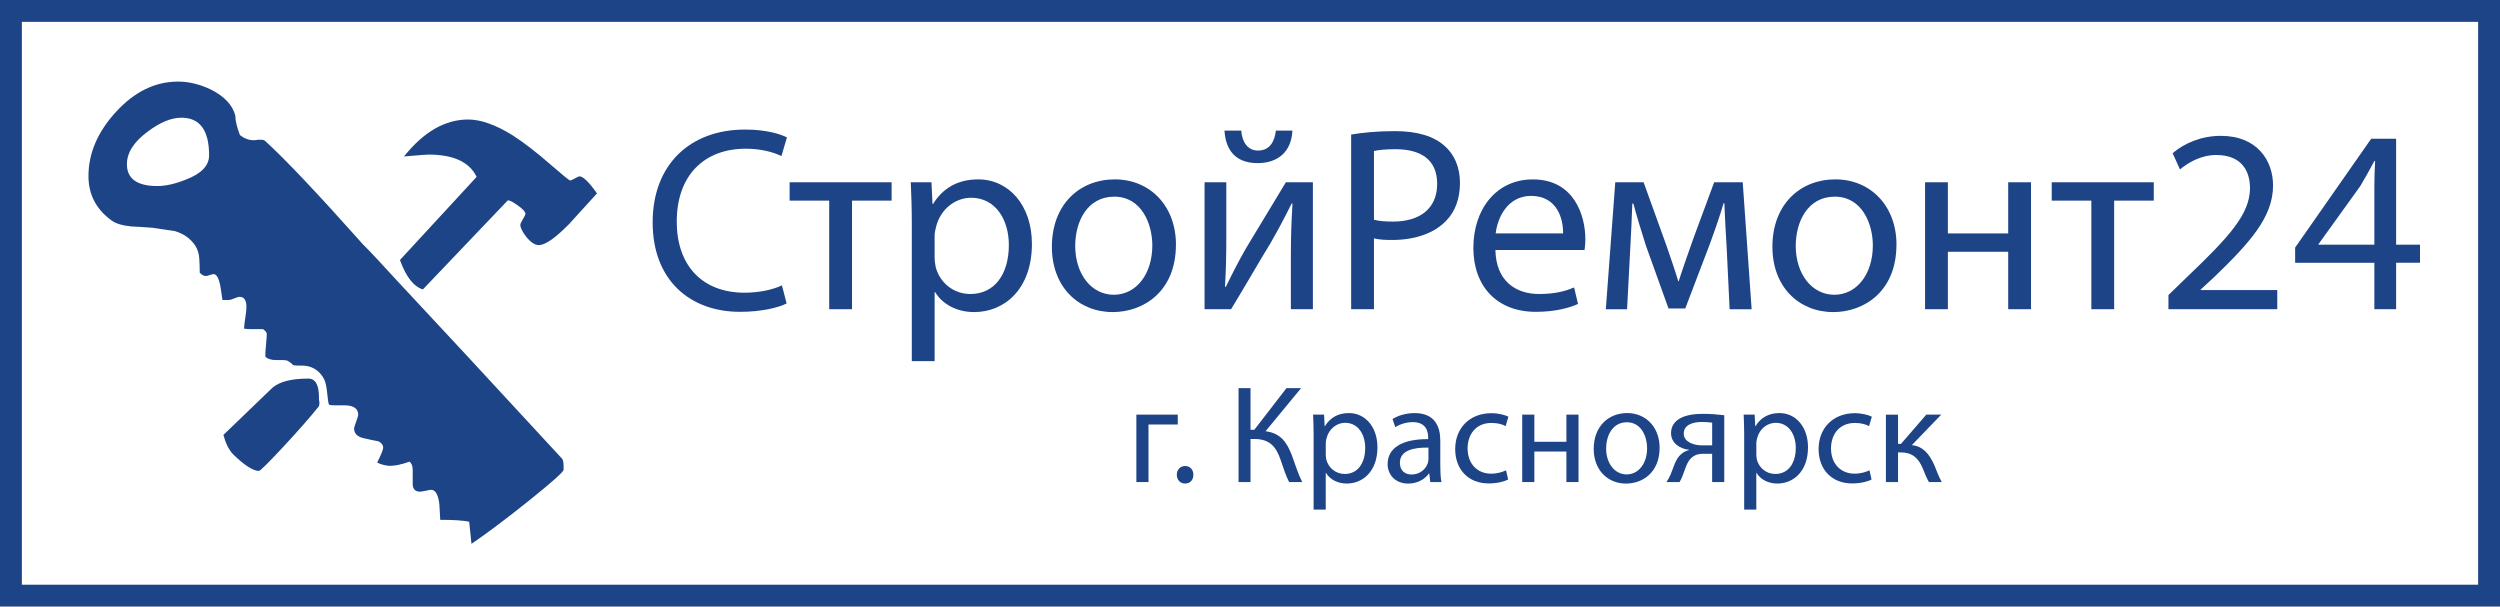
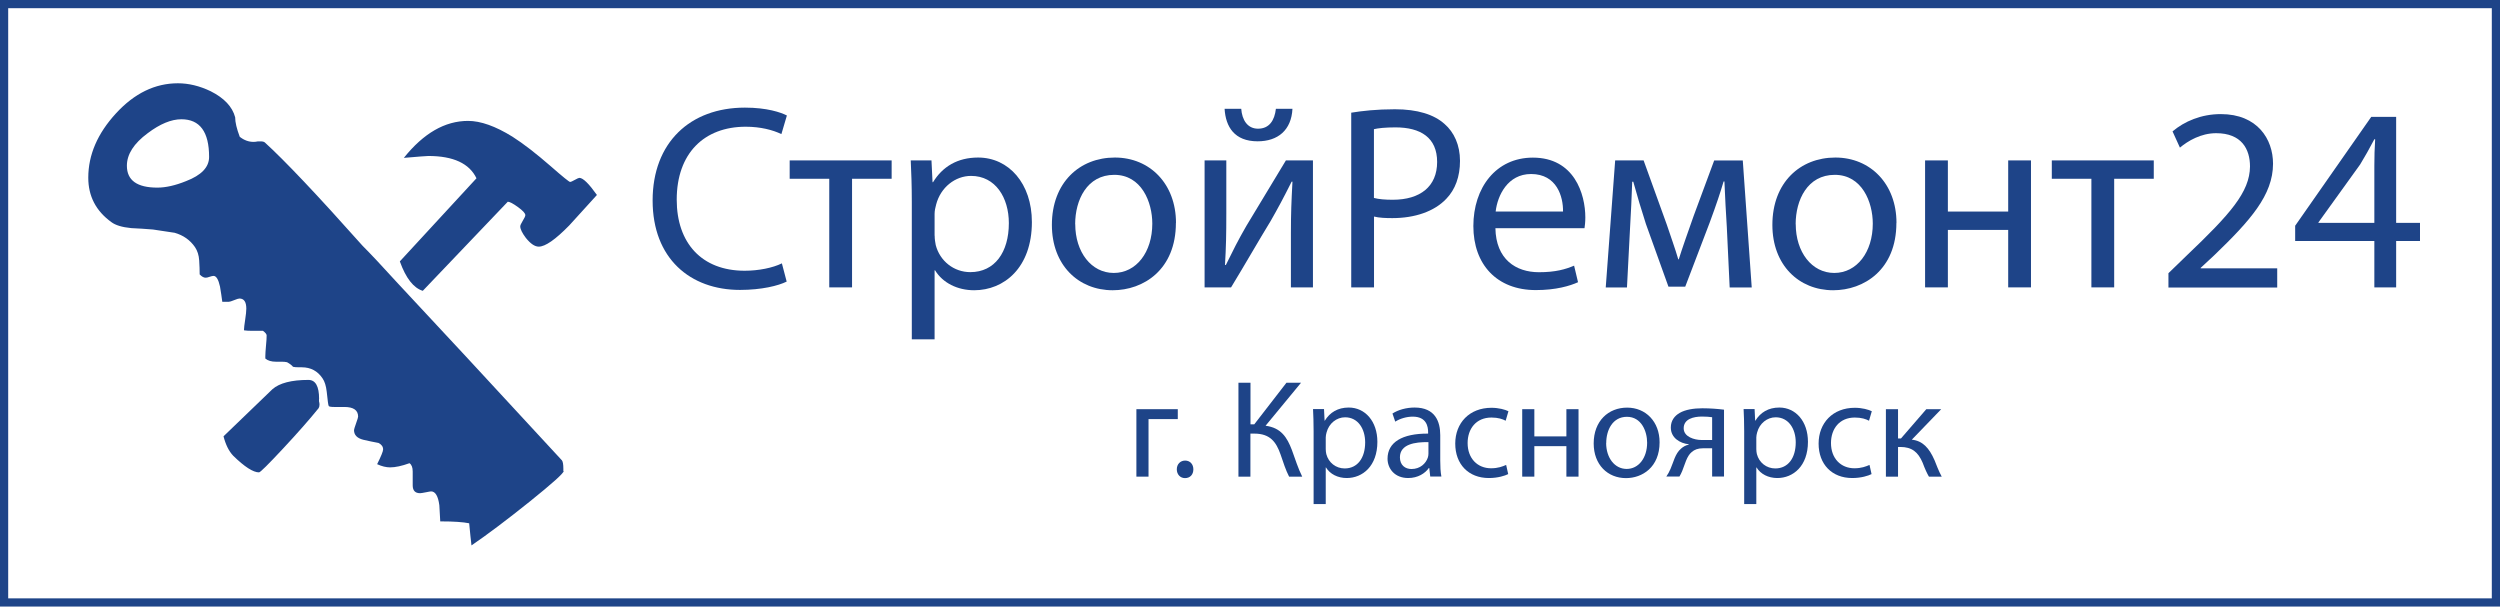
- <svg xmlns="http://www.w3.org/2000/svg" id="Layer_1" version="1.1" viewBox="0 0 915 222">
-   <path d="M907,8v206H8V8h899M915,0H0v222h915V0h0Z" fill="#1e4488" />
-   <g>
-     <rect x="28.46" y="18.69" width="197.53" height="158.62" fill="none" />
-     <path d="M206.32,171.85c0,.79-4.14,4.5-12.43,11.15-8.29,6.65-15.4,12-21.33,16.05-.22-1.8-.5-4.51-.84-8.11-2.24-.45-5.66-.68-10.25-.68h-.34c-.11-1.92-.23-3.89-.34-5.92-.45-3.38-1.46-5.07-3.02-5.07-.22,0-.87.11-1.93.34-1.06.22-1.76.34-2.1.34-1.79,0-2.69-.96-2.69-2.87v-5.07c0-1.47-.4-2.48-1.18-3.04-2.82,1.01-5.18,1.52-7.1,1.52-1.47,0-3.04-.4-4.73-1.18,1.46-2.93,2.2-4.73,2.2-5.41,0-1.01-.57-1.8-1.69-2.37-1.8-.34-3.66-.73-5.58-1.18-2.26-.56-3.38-1.75-3.38-3.55,0-.22.25-1.04.76-2.45.51-1.41.76-2.22.76-2.45,0-2.37-1.69-3.55-5.07-3.55h-3.72c-1.13,0-1.77-.11-1.94-.34-.17-.22-.42-1.97-.76-5.24-.23-2.14-.73-3.77-1.52-4.9-1.8-2.7-4.34-4.06-7.6-4.06h-.85c-1.13,0-1.92-.05-2.37-.17-.45-.56-1.18-1.12-2.2-1.69-.56-.11-1.18-.17-1.86-.17h-2.2c-1.69,0-2.99-.39-3.89-1.18v-.84c0-.79.08-2.05.25-3.8.17-1.75.25-3.01.25-3.8,0-.45-.45-1.01-1.35-1.69h-4.06c-1.13,0-2.09-.06-2.87-.17v-.34c0-.56.14-1.75.42-3.55.28-1.8.42-3.15.42-4.06,0-2.48-.84-3.72-2.53-3.72-.34,0-.99.2-1.94.59-.96.4-1.61.59-1.94.59h-2.37c-.23-1.8-.51-3.66-.85-5.58-.56-2.59-1.35-3.89-2.37-3.89-.34,0-.82.11-1.44.34-.62.23-1.1.34-1.44.34-.68,0-1.41-.39-2.2-1.19,0-1.58-.06-3.3-.17-5.17-.11-1.86-.62-3.47-1.52-4.83-1.8-2.6-4.28-4.35-7.44-5.25-.56-.11-3.21-.51-7.94-1.19-2.59-.22-5.24-.39-7.94-.51-3.38-.34-5.8-1.07-7.27-2.2-5.64-4.07-8.45-9.49-8.45-16.26,0-8.35,3.38-16.21,10.14-23.55,6.76-7.34,14.31-11.01,22.65-11.01,3.94,0,7.94.97,12,2.9,4.96,2.5,7.94,5.68,8.96,9.54,0,1.82.56,4.2,1.69,7.15,1.58,1.25,3.27,1.87,5.07,1.87.45,0,.96-.06,1.52-.17h1.35c.45,0,.85.11,1.18.34,7.32,6.65,19.27,19.27,35.83,37.86,2.81,2.82,7.1,7.38,12.84,13.69,13.41,14.31,33.46,35.94,60.16,64.9.34.45.51,1.46.51,3.04,0-.34,0-.06,0,.84ZM76.53,56.86c0-9.19-3.38-13.78-10.14-13.78-3.72,0-7.83,1.7-12.34,5.1-5.07,3.74-7.6,7.71-7.6,11.91,0,5.33,3.72,8,11.15,8,3.04,0,6.53-.79,10.48-2.38,5.63-2.15,8.45-5.1,8.45-8.85ZM116.75,145.49v.85c.11.45.17.84.17,1.18,0,.57-.11,1.01-.34,1.35-3.27,4.06-7.6,8.99-13.01,14.79-5.41,5.8-8.34,8.7-8.79,8.7-2.14,0-5.3-2.03-9.46-6.08-1.58-1.69-2.76-4.06-3.55-7.1,5.97-5.75,11.94-11.49,17.91-17.24,2.59-2.25,6.98-3.38,13.18-3.38,2.59,0,3.89,2.31,3.89,6.93ZM218.49,70.79c-6.65,7.33-10.03,11.04-10.14,11.15-5.07,5.18-8.79,7.77-11.15,7.77-1.47,0-3.04-1.07-4.73-3.21-1.35-1.8-2.03-3.21-2.03-4.23,0-.34.31-1.01.93-2.03.62-1.01.93-1.69.93-2.03,0-.68-.9-1.66-2.7-2.96-1.8-1.29-3.04-1.94-3.72-1.94l-31.1,32.62c-3.36-1.01-6.17-4.6-8.4-10.77l28.06-30.42c-2.6-5.44-8.47-8.16-17.61-8.16-.68,0-3.67.23-8.97.68,7.21-9.01,15.04-13.52,23.49-13.52,4.62,0,10.03,1.92,16.22,5.75,4.06,2.59,8.73,6.2,14.03,10.82,4.39,3.83,6.76,5.75,7.1,5.75.22,0,.79-.25,1.69-.76.9-.51,1.46-.76,1.69-.76,1.35,0,3.49,2.09,6.42,6.25Z" fill="#1e4488" />
-   </g>
-   <g>
+ <svg xmlns="http://www.w3.org/2000/svg" width="305" height="74" version="1.1" viewBox="0 0 305 74">
+   <g id="Layer_1">
+     <path d="M304,1v72H1V1h303M305,0H0v74h305V0h0Z" fill="#1e4488" />
+     <path d="M68.77,57.47c0,.26-1.38,1.5-4.14,3.72-2.76,2.21-5.13,4-7.11,5.35-.07-.6-.17-1.5-.28-2.7-.75-.15-1.89-.23-3.42-.23h-.11c-.04-.64-.08-1.3-.11-1.97-.15-1.13-.49-1.69-1.01-1.69-.08,0-.29.04-.64.11-.35.07-.59.11-.7.11-.6,0-.9-.32-.9-.96v-1.69c0-.49-.13-.83-.39-1.01-.94.34-1.73.51-2.37.51-.49,0-1.01-.13-1.58-.39.49-.98.73-1.58.73-1.8,0-.34-.19-.6-.56-.79-.6-.11-1.22-.24-1.86-.39-.75-.19-1.13-.58-1.13-1.18,0-.07.08-.35.25-.82.17-.47.25-.74.25-.82,0-.79-.56-1.18-1.69-1.18h-1.24c-.38,0-.59-.04-.65-.11-.06-.08-.14-.66-.25-1.75-.08-.71-.25-1.26-.51-1.63-.6-.9-1.45-1.35-2.53-1.35h-.28c-.38,0-.64-.02-.79-.06-.15-.19-.39-.37-.73-.56-.19-.04-.39-.06-.62-.06h-.73c-.56,0-1-.13-1.3-.39v-.28c0-.26.03-.69.08-1.27.06-.58.08-1,.08-1.27,0-.15-.15-.34-.45-.56h-1.35c-.38,0-.7-.02-.96-.06v-.11c0-.19.05-.58.14-1.18.09-.6.14-1.05.14-1.35,0-.83-.28-1.24-.84-1.24-.11,0-.33.07-.65.2-.32.13-.54.2-.65.2h-.79c-.08-.6-.17-1.22-.28-1.86-.19-.86-.45-1.3-.79-1.3-.11,0-.27.04-.48.11-.21.08-.37.11-.48.11-.23,0-.47-.13-.73-.4,0-.53-.02-1.1-.06-1.72-.04-.62-.21-1.16-.51-1.61-.6-.87-1.43-1.45-2.48-1.75-.19-.04-1.07-.17-2.65-.4-.86-.07-1.75-.13-2.65-.17-1.13-.11-1.93-.36-2.42-.73-1.88-1.36-2.82-3.16-2.82-5.42,0-2.79,1.13-5.4,3.38-7.85,2.25-2.45,4.77-3.67,7.55-3.67,1.31,0,2.65.32,4,.97,1.65.83,2.65,1.89,2.99,3.18,0,.61.19,1.4.56,2.38.53.42,1.09.62,1.69.62.15,0,.32-.02.51-.06h.45c.15,0,.28.04.39.11,2.44,2.22,6.42,6.42,11.94,12.62.94.94,2.37,2.46,4.28,4.56,4.47,4.77,11.15,11.98,20.05,21.63.11.15.17.49.17,1.01,0-.11,0-.02,0,.28ZM25.51,19.14c0-3.06-1.13-4.59-3.38-4.59-1.24,0-2.61.57-4.11,1.7-1.69,1.25-2.54,2.57-2.54,3.97,0,1.78,1.24,2.67,3.72,2.67,1.01,0,2.18-.26,3.49-.79,1.88-.72,2.82-1.7,2.82-2.95ZM38.92,48.68v.28c.04.15.06.28.06.39,0,.19-.04.34-.11.45-1.09,1.35-2.54,3-4.34,4.93-1.8,1.93-2.78,2.9-2.93,2.9-.71,0-1.77-.68-3.15-2.03-.53-.56-.92-1.35-1.18-2.37,1.99-1.92,3.98-3.83,5.97-5.75.86-.75,2.33-1.13,4.39-1.13.86,0,1.3.77,1.3,2.31ZM72.83,23.78c-2.22,2.44-3.34,3.68-3.38,3.72-1.69,1.73-2.93,2.59-3.72,2.59-.49,0-1.01-.36-1.58-1.07-.45-.6-.68-1.07-.68-1.41,0-.11.1-.34.31-.68.21-.34.31-.56.31-.68,0-.23-.3-.55-.9-.99-.6-.43-1.01-.65-1.24-.65l-10.37,10.87c-1.12-.34-2.06-1.53-2.8-3.59l9.35-10.14c-.87-1.81-2.82-2.72-5.87-2.72-.23,0-1.22.08-2.99.23,2.4-3,5.01-4.51,7.83-4.51,1.54,0,3.34.64,5.41,1.92,1.35.86,2.91,2.07,4.68,3.61,1.46,1.28,2.25,1.92,2.37,1.92.07,0,.26-.08.56-.25.3-.17.49-.25.56-.25.45,0,1.16.7,2.14,2.08Z" fill="#1e4488" />
    <g>
-       <rect x="221.9" y="45.01" width="679.44" height="86.78" fill="none" />
-       <path d="M287.93,111.06c-3.07,1.54-9.22,3.07-17.09,3.07-18.24,0-31.97-11.52-31.97-32.73s13.73-33.98,33.79-33.98c8.06,0,13.15,1.73,15.36,2.88l-2.02,6.82c-3.17-1.54-7.68-2.69-13.06-2.69-15.17,0-25.25,9.7-25.25,26.69,0,15.84,9.12,26.01,24.86,26.01,5.09,0,10.27-1.06,13.63-2.69l1.73,6.62Z" fill="#1e4488" />
-       <path d="M326.33,66.71v6.72h-14.49v39.74h-8.35v-39.74h-14.49v-6.72h37.34Z" fill="#1e4488" />
-       <path d="M333.72,81.87c0-5.95-.19-10.75-.38-15.17h7.58l.38,7.97h.19c3.46-5.66,8.93-9.02,16.51-9.02,11.23,0,19.68,9.5,19.68,23.61,0,16.7-10.18,24.96-21.12,24.96-6.14,0-11.52-2.69-14.3-7.3h-.19v25.25h-8.35v-50.3ZM342.08,94.26c0,1.25.19,2.4.38,3.46,1.54,5.86,6.62,9.89,12.67,9.89,8.93,0,14.11-7.3,14.11-17.95,0-9.31-4.9-17.28-13.82-17.28-5.76,0-11.14,4.13-12.77,10.46-.29,1.06-.58,2.3-.58,3.46v7.97Z" fill="#1e4488" />
-       <path d="M430.39,89.55c0,17.18-11.9,24.67-23.13,24.67-12.58,0-22.27-9.21-22.27-23.9,0-15.55,10.18-24.67,23.04-24.67s22.37,9.7,22.37,23.9ZM393.53,90.03c0,10.18,5.86,17.85,14.11,17.85s14.11-7.58,14.11-18.05c0-7.87-3.94-17.85-13.92-17.85s-14.3,9.22-14.3,18.05Z" fill="#1e4488" />
-       <path d="M448.83,66.71v19.58c0,7.39-.1,12-.48,18.62l.29.1c2.78-5.66,4.42-8.93,7.49-14.3l14.5-24h9.89v46.46h-8.06v-19.68c0-7.58.19-11.52.58-19.01h-.29c-2.98,5.95-4.99,9.7-7.68,14.4-4.42,7.2-9.5,16.13-14.5,24.29h-9.7v-46.46h7.97ZM454.3,47.8c.29,4.13,2.3,7.3,6.14,7.3,4.13,0,6.05-3.07,6.53-7.3h6.05c-.38,7.87-5.38,11.9-12.77,11.9-8.45,0-11.71-5.28-12.09-11.9h6.14Z" fill="#1e4488" />
-       <path d="M494.52,49.24c4.03-.67,9.31-1.25,16.03-1.25,8.26,0,14.3,1.92,18.14,5.38,3.55,3.07,5.66,7.78,5.66,13.54s-1.73,10.46-4.99,13.82c-4.42,4.7-11.62,7.1-19.77,7.1-2.5,0-4.8-.1-6.72-.58v25.92h-8.35v-63.93ZM502.87,80.43c1.82.48,4.13.67,6.91.67,10.08,0,16.22-4.9,16.22-13.82s-6.05-12.67-15.26-12.67c-3.65,0-6.43.29-7.87.67v25.15Z" fill="#1e4488" />
-       <path d="M547.32,91.47c.19,11.42,7.49,16.13,15.94,16.13,6.05,0,9.69-1.06,12.86-2.4l1.44,6.05c-2.98,1.34-8.06,2.88-15.46,2.88-14.3,0-22.85-9.41-22.85-23.42s8.26-25.05,21.79-25.05c15.17,0,19.2,13.34,19.2,21.89,0,1.73-.19,3.07-.29,3.94h-32.64ZM572.09,85.43c.1-5.38-2.21-13.73-11.71-13.73-8.54,0-12.29,7.87-12.96,13.73h24.67Z" fill="#1e4488" />
-       <path d="M591.19,66.71h10.37l8.45,23.42c1.15,3.46,3.17,9.12,4.22,12.77h.19c1.06-3.46,3.65-10.85,5.47-15.93l7.49-20.25h10.46l3.26,46.46h-8.06l-1.06-22.17c-.29-4.99-.67-10.94-.86-16.61h-.29c-1.25,4.22-2.5,7.97-5.09,15.07l-8.93,23.42h-6.14l-8.25-22.94c-1.44-4.42-3.46-11.14-4.61-15.45h-.38c-.19,5.47-.48,11.62-.77,16.7l-1.15,21.98h-7.78l3.46-46.46Z" fill="#1e4488" />
-       <path d="M694.1,89.55c0,17.18-11.9,24.67-23.13,24.67-12.58,0-22.27-9.21-22.27-23.9,0-15.55,10.18-24.67,23.04-24.67s22.37,9.7,22.37,23.9ZM657.24,90.03c0,10.18,5.86,17.85,14.11,17.85s14.11-7.58,14.11-18.05c0-7.87-3.94-17.85-13.92-17.85s-14.3,9.22-14.3,18.05Z" fill="#1e4488" />
-       <path d="M712.92,66.71v18.72h22.08v-18.72h8.35v46.46h-8.35v-21.02h-22.08v21.02h-8.35v-46.46h8.35Z" fill="#1e4488" />
-       <path d="M788.28,66.71v6.72h-14.5v39.74h-8.35v-39.74h-14.5v-6.72h37.34Z" fill="#1e4488" />
-       <path d="M793.65,113.17v-5.18l6.62-6.43c15.93-15.17,23.13-23.23,23.23-32.64,0-6.34-3.07-12.19-12.38-12.19-5.66,0-10.37,2.88-13.25,5.28l-2.69-5.95c4.32-3.65,10.46-6.34,17.66-6.34,13.44,0,19.1,9.22,19.1,18.14,0,11.52-8.35,20.83-21.5,33.5l-4.99,4.61v.19h28.03v7.01h-39.84Z" fill="#1e4488" />
-       <path d="M869.01,113.17v-16.99h-28.99v-5.57l27.84-39.84h9.12v38.78h8.74v6.62h-8.74v16.99h-7.97ZM869.01,89.55v-20.83c0-3.26.1-6.53.29-9.79h-.29c-1.92,3.65-3.46,6.34-5.18,9.22l-15.26,21.21v.19h20.45Z" fill="#1e4488" />
-     </g>
-     <g>
-       <rect x="250.38" y="140.22" width="622.49" height="86.78" fill="none" />
-       <path d="M431.06,151.75v3.62h-10.71v21.06h-4.44v-24.68h15.14Z" fill="#1e4488" />
-       <path d="M430.71,173.77c0-1.89,1.28-3.21,3.06-3.21s3.01,1.33,3.01,3.21-1.17,3.21-3.06,3.21c-1.78,0-3.01-1.38-3.01-3.21Z" fill="#1e4488" />
-       <path d="M457.69,142.06v15.25h1.38l11.78-15.25h5.35l-13,15.76c5.66.76,7.85,4.23,9.64,8.87,1.28,3.52,2.24,6.68,3.77,9.74h-4.79c-1.22-2.35-2.19-5.41-3.11-8.11-1.58-4.54-3.77-7.65-9.59-7.65h-1.43v15.76h-4.38v-34.37h4.38Z" fill="#1e4488" />
-       <path d="M480.79,159.8c0-3.16-.1-5.71-.2-8.06h4.03l.2,4.23h.1c1.84-3.01,4.74-4.79,8.77-4.79,5.97,0,10.45,5.05,10.45,12.54,0,8.87-5.41,13.26-11.22,13.26-3.26,0-6.12-1.43-7.6-3.88h-.1v13.41h-4.44v-26.72ZM485.23,166.38c0,.66.1,1.27.2,1.84.82,3.11,3.52,5.25,6.73,5.25,4.74,0,7.5-3.88,7.5-9.54,0-4.95-2.6-9.18-7.34-9.18-3.06,0-5.92,2.19-6.78,5.56-.15.56-.31,1.22-.31,1.83v4.23Z" fill="#1e4488" />
-       <path d="M523.48,176.43l-.36-3.11h-.15c-1.38,1.94-4.03,3.67-7.55,3.67-5,0-7.55-3.52-7.55-7.09,0-5.97,5.3-9.23,14.84-9.18v-.51c0-2.04-.56-5.71-5.61-5.71-2.29,0-4.69.71-6.42,1.84l-1.02-2.96c2.04-1.33,5-2.19,8.11-2.19,7.55,0,9.38,5.15,9.38,10.1v9.23c0,2.14.1,4.23.41,5.92h-4.08ZM522.81,163.83c-4.9-.1-10.45.76-10.45,5.56,0,2.91,1.94,4.28,4.23,4.28,3.21,0,5.25-2.04,5.97-4.13.15-.46.25-.97.25-1.43v-4.28Z" fill="#1e4488" />
-       <path d="M551.98,175.51c-1.17.61-3.77,1.43-7.09,1.43-7.45,0-12.29-5.05-12.29-12.6s5.2-13.11,13.26-13.11c2.65,0,5,.66,6.22,1.27l-1.02,3.47c-1.07-.61-2.75-1.17-5.2-1.17-5.66,0-8.72,4.18-8.72,9.33,0,5.71,3.67,9.23,8.57,9.23,2.55,0,4.23-.66,5.51-1.22l.76,3.37Z" fill="#1e4488" />
-       <path d="M561.57,151.75v9.94h11.73v-9.94h4.44v24.68h-4.44v-11.17h-11.73v11.17h-4.44v-24.68h4.44Z" fill="#1e4488" />
-       <path d="M607.42,163.88c0,9.13-6.32,13.11-12.29,13.11-6.68,0-11.83-4.9-11.83-12.7,0-8.26,5.41-13.11,12.24-13.11s11.88,5.15,11.88,12.7ZM587.84,164.14c0,5.41,3.11,9.49,7.5,9.49s7.5-4.03,7.5-9.59c0-4.18-2.09-9.49-7.39-9.49s-7.6,4.9-7.6,9.59Z" fill="#1e4488" />
-       <path d="M631.08,176.43h-4.44v-10.35h-3.31c-1.89,0-3.16.51-4.13,1.38-1.84,1.48-2.5,4.54-3.47,6.94-.31.76-.66,1.43-1.02,2.04h-4.79c.56-.82,1.07-1.73,1.53-2.8,1.07-2.4,1.68-5.61,3.88-7.45.76-.66,1.68-1.22,2.8-1.43v-.15c-3.21-.36-6.53-2.35-6.53-6.12,0-2.55,1.38-4.28,3.26-5.35,2.04-1.17,5.05-1.68,8.26-1.68,2.96,0,5.81.25,7.96.51v24.48ZM626.65,154.7c-1.12-.15-2.14-.26-3.72-.26-3.06,0-6.68.87-6.68,4.28,0,3.16,3.93,4.28,6.58,4.28h3.82v-8.31Z" fill="#1e4488" />
-       <path d="M638.38,159.8c0-3.16-.1-5.71-.2-8.06h4.03l.2,4.23h.1c1.84-3.01,4.74-4.79,8.77-4.79,5.97,0,10.45,5.05,10.45,12.54,0,8.87-5.41,13.26-11.22,13.26-3.26,0-6.12-1.43-7.6-3.88h-.1v13.41h-4.44v-26.72ZM642.82,166.38c0,.66.1,1.27.2,1.84.82,3.11,3.52,5.25,6.73,5.25,4.74,0,7.5-3.88,7.5-9.54,0-4.95-2.6-9.18-7.34-9.18-3.06,0-5.92,2.19-6.78,5.56-.15.56-.31,1.22-.31,1.83v4.23Z" fill="#1e4488" />
-       <path d="M684.99,175.51c-1.17.61-3.77,1.43-7.09,1.43-7.45,0-12.29-5.05-12.29-12.6s5.2-13.11,13.26-13.11c2.65,0,5,.66,6.22,1.27l-1.02,3.47c-1.07-.61-2.75-1.17-5.2-1.17-5.66,0-8.72,4.18-8.72,9.33,0,5.71,3.67,9.23,8.57,9.23,2.55,0,4.23-.66,5.51-1.22l.76,3.37Z" fill="#1e4488" />
-       <path d="M694.68,151.75v10.71h1.07l9.28-10.71h5.46l-10.76,11.17c3.98.41,6.37,3.06,8.31,7.5.66,1.63,1.53,4.03,2.65,6.02h-4.69c-.66-1.07-1.53-3.01-2.29-5.05-1.68-3.98-3.98-5.81-8.16-5.81h-.87v10.86h-4.44v-24.68h4.44Z" fill="#1e4488" />
+       <g>
+         <path d="M143.69,49.92v1.21h-3.57v7.02h-1.48v-8.23h5.05Z" fill="#1e4488" />
+         <path d="M143.57,57.26c0-.63.43-1.07,1.02-1.07s1,.44,1,1.07-.39,1.07-1.02,1.07c-.59,0-1-.46-1-1.07Z" fill="#1e4488" />
+         <path d="M152.56,46.69v5.08h.46l3.93-5.08h1.78l-4.33,5.25c1.89.25,2.62,1.41,3.21,2.96.43,1.17.75,2.23,1.26,3.25h-1.6c-.41-.78-.73-1.8-1.04-2.7-.53-1.51-1.26-2.55-3.2-2.55h-.48v5.25h-1.46v-11.46h1.46Z" fill="#1e4488" />
+         <path d="M160.26,52.6c0-1.05-.03-1.9-.07-2.69h1.34l.07,1.41h.03c.61-1,1.58-1.6,2.92-1.6,1.99,0,3.49,1.68,3.49,4.18,0,2.96-1.8,4.42-3.74,4.42-1.09,0-2.04-.48-2.53-1.29h-.03v4.47h-1.48v-8.91ZM161.74,54.79c0,.22.03.42.07.61.27,1.04,1.17,1.75,2.24,1.75,1.58,0,2.5-1.29,2.5-3.18,0-1.65-.87-3.06-2.45-3.06-1.02,0-1.97.73-2.26,1.85-.05.19-.1.41-.1.61v1.41Z" fill="#1e4488" />
+         <path d="M174.49,58.14l-.12-1.04h-.05c-.46.65-1.34,1.22-2.52,1.22-1.67,0-2.52-1.17-2.52-2.36,0-1.99,1.77-3.08,4.95-3.06v-.17c0-.68-.19-1.9-1.87-1.9-.77,0-1.56.24-2.14.61l-.34-.99c.68-.44,1.67-.73,2.7-.73,2.52,0,3.13,1.72,3.13,3.37v3.08c0,.71.03,1.41.14,1.97h-1.36ZM174.27,53.94c-1.63-.03-3.48.25-3.48,1.85,0,.97.65,1.43,1.41,1.43,1.07,0,1.75-.68,1.99-1.38.05-.15.08-.32.08-.48v-1.43Z" fill="#1e4488" />
+         <path d="M184,57.84c-.39.2-1.26.48-2.36.48-2.48,0-4.1-1.68-4.1-4.2s1.73-4.37,4.42-4.37c.88,0,1.67.22,2.07.42l-.34,1.16c-.36-.2-.92-.39-1.73-.39-1.89,0-2.91,1.39-2.91,3.11,0,1.9,1.22,3.08,2.86,3.08.85,0,1.41-.22,1.84-.41l.25,1.12Z" fill="#1e4488" />
+         <path d="M187.19,49.92v3.32h3.91v-3.32h1.48v8.23h-1.48v-3.72h-3.91v3.72h-1.48v-8.23h1.48Z" fill="#1e4488" />
+         <path d="M202.47,53.96c0,3.04-2.11,4.37-4.1,4.37-2.23,0-3.94-1.63-3.94-4.23,0-2.75,1.8-4.37,4.08-4.37s3.96,1.72,3.96,4.23ZM195.95,54.05c0,1.8,1.04,3.16,2.5,3.16s2.5-1.34,2.5-3.2c0-1.39-.7-3.16-2.46-3.16s-2.53,1.63-2.53,3.2Z" fill="#1e4488" />
+         <path d="M210.36,58.14h-1.48v-3.45h-1.11c-.63,0-1.05.17-1.38.46-.61.49-.83,1.51-1.16,2.31-.1.25-.22.48-.34.68h-1.6c.19-.27.36-.58.51-.93.36-.8.56-1.87,1.29-2.48.25-.22.56-.41.93-.48v-.05c-1.07-.12-2.18-.78-2.18-2.04,0-.85.46-1.43,1.09-1.79.68-.39,1.68-.56,2.75-.56.99,0,1.94.08,2.65.17v8.16ZM208.88,50.9c-.37-.05-.71-.08-1.24-.08-1.02,0-2.23.29-2.23,1.43,0,1.05,1.31,1.43,2.19,1.43h1.28v-2.77Z" fill="#1e4488" />
+         <path d="M212.79,52.6c0-1.05-.03-1.9-.07-2.69h1.34l.07,1.41h.03c.61-1,1.58-1.6,2.92-1.6,1.99,0,3.49,1.68,3.49,4.18,0,2.96-1.8,4.42-3.74,4.42-1.09,0-2.04-.48-2.53-1.29h-.03v4.47h-1.48v-8.91ZM214.27,54.79c0,.22.03.42.07.61.27,1.04,1.17,1.75,2.24,1.75,1.58,0,2.5-1.29,2.5-3.18,0-1.65-.87-3.06-2.45-3.06-1.02,0-1.97.73-2.26,1.85-.05.19-.1.41-.1.61v1.41Z" fill="#1e4488" />
+         <path d="M228.33,57.84c-.39.2-1.26.48-2.36.48-2.48,0-4.1-1.68-4.1-4.2s1.73-4.37,4.42-4.37c.88,0,1.67.22,2.07.42l-.34,1.16c-.36-.2-.92-.39-1.73-.39-1.89,0-2.91,1.39-2.91,3.11,0,1.9,1.22,3.08,2.86,3.08.85,0,1.41-.22,1.84-.41l.25,1.12Z" fill="#1e4488" />
+         <path d="M231.56,49.92v3.57h.36l3.09-3.57h1.82l-3.59,3.72c1.33.14,2.12,1.02,2.77,2.5.22.54.51,1.34.88,2.01h-1.56c-.22-.36-.51-1-.76-1.68-.56-1.33-1.33-1.94-2.72-1.94h-.29v3.62h-1.48v-8.23h1.48Z" fill="#1e4488" />
+       </g>
+       <g>
+         <path d="M95.98,34.35c-1.02.51-3.07,1.02-5.7,1.02-6.08,0-10.66-3.84-10.66-10.91s4.58-11.33,11.26-11.33c2.69,0,4.38.58,5.12.96l-.67,2.27c-1.06-.51-2.56-.9-4.35-.9-5.06,0-8.42,3.23-8.42,8.9,0,5.28,3.04,8.67,8.29,8.67,1.7,0,3.42-.35,4.54-.9l.58,2.21Z" fill="#1e4488" />
+         <path d="M108.78,19.57v2.24h-4.83v13.25h-2.78v-13.25h-4.83v-2.24h12.45Z" fill="#1e4488" />
+         <path d="M111.24,24.63c0-1.98-.06-3.58-.13-5.06h2.53l.13,2.66h.06c1.15-1.89,2.98-3.01,5.5-3.01,3.74,0,6.56,3.17,6.56,7.87,0,5.57-3.39,8.32-7.04,8.32-2.05,0-3.84-.9-4.77-2.43h-.06v8.42h-2.78v-16.77ZM114.03,28.75c0,.42.06.8.13,1.15.51,1.95,2.21,3.3,4.22,3.3,2.98,0,4.7-2.43,4.7-5.98,0-3.1-1.63-5.76-4.61-5.76-1.92,0-3.71,1.38-4.26,3.49-.1.35-.19.77-.19,1.15v2.66Z" fill="#1e4488" />
+         <path d="M143.46,27.19c0,5.73-3.97,8.22-7.71,8.22-4.19,0-7.42-3.07-7.42-7.97,0-5.18,3.39-8.22,7.68-8.22s7.46,3.23,7.46,7.97ZM131.18,27.35c0,3.39,1.95,5.95,4.7,5.95s4.7-2.53,4.7-6.02c0-2.62-1.31-5.95-4.64-5.95s-4.77,3.07-4.77,6.02Z" fill="#1e4488" />
+         <path d="M149.61,19.57v6.53c0,2.46-.03,4-.16,6.21l.1.03c.93-1.89,1.47-2.98,2.5-4.77l4.83-8h3.3v15.49h-2.69v-6.56c0-2.53.06-3.84.19-6.34h-.1c-.99,1.98-1.66,3.23-2.56,4.8-1.47,2.4-3.17,5.38-4.83,8.1h-3.23v-15.49h2.66ZM151.43,13.27c.1,1.38.77,2.43,2.05,2.43,1.38,0,2.02-1.02,2.18-2.43h2.02c-.13,2.62-1.79,3.97-4.25,3.97-2.82,0-3.9-1.76-4.03-3.97h2.05Z" fill="#1e4488" />
+         <path d="M164.84,13.75c1.34-.22,3.1-.42,5.34-.42,2.75,0,4.77.64,6.05,1.79,1.18,1.02,1.89,2.59,1.89,4.51s-.58,3.49-1.66,4.61c-1.47,1.57-3.87,2.37-6.59,2.37-.83,0-1.6-.03-2.24-.19v8.64h-2.78V13.75ZM167.62,24.15c.61.16,1.38.22,2.3.22,3.36,0,5.41-1.63,5.41-4.61s-2.02-4.22-5.09-4.22c-1.22,0-2.14.1-2.62.22v8.38Z" fill="#1e4488" />
+         <path d="M182.44,27.83c.06,3.81,2.5,5.38,5.31,5.38,2.02,0,3.23-.35,4.29-.8l.48,2.02c-.99.45-2.69.96-5.15.96-4.77,0-7.62-3.14-7.62-7.81s2.75-8.35,7.26-8.35c5.06,0,6.4,4.45,6.4,7.3,0,.58-.06,1.02-.1,1.31h-10.88ZM190.69,25.81c.03-1.79-.74-4.58-3.9-4.58-2.85,0-4.1,2.62-4.32,4.58h8.22Z" fill="#1e4488" />
+         <path d="M197.06,19.57h3.46l2.82,7.81c.38,1.15,1.06,3.04,1.41,4.26h.06c.35-1.15,1.22-3.62,1.82-5.31l2.5-6.75h3.49l1.09,15.49h-2.69l-.35-7.39c-.1-1.66-.22-3.65-.29-5.54h-.1c-.42,1.41-.83,2.66-1.7,5.02l-2.98,7.81h-2.05l-2.75-7.65c-.48-1.47-1.15-3.71-1.54-5.15h-.13c-.06,1.82-.16,3.87-.26,5.57l-.38,7.33h-2.59l1.15-15.49Z" fill="#1e4488" />
+         <path d="M231.36,27.19c0,5.73-3.97,8.22-7.71,8.22-4.19,0-7.42-3.07-7.42-7.97,0-5.18,3.39-8.22,7.68-8.22s7.46,3.23,7.46,7.97ZM219.08,27.35c0,3.39,1.95,5.95,4.7,5.95s4.7-2.53,4.7-6.02c0-2.62-1.31-5.95-4.64-5.95s-4.77,3.07-4.77,6.02Z" fill="#1e4488" />
+         <path d="M237.64,19.57v6.24h7.36v-6.24h2.78v15.49h-2.78v-7.01h-7.36v7.01h-2.78v-15.49h2.78Z" fill="#1e4488" />
+         <path d="M262.76,19.57v2.24h-4.83v13.25h-2.78v-13.25h-4.83v-2.24h12.45Z" fill="#1e4488" />
+         <path d="M264.55,35.06v-1.73l2.21-2.14c5.31-5.06,7.71-7.74,7.74-10.88,0-2.11-1.02-4.06-4.13-4.06-1.89,0-3.46.96-4.42,1.76l-.9-1.98c1.44-1.22,3.49-2.11,5.89-2.11,4.48,0,6.37,3.07,6.37,6.05,0,3.84-2.78,6.94-7.17,11.17l-1.66,1.54v.06h9.34v2.34h-13.28Z" fill="#1e4488" />
+         <path d="M289.67,35.06v-5.66h-9.66v-1.86l9.28-13.28h3.04v12.93h2.91v2.21h-2.91v5.66h-2.66ZM289.67,27.19v-6.94c0-1.09.03-2.18.1-3.26h-.1c-.64,1.22-1.15,2.11-1.73,3.07l-5.09,7.07v.06h6.82Z" fill="#1e4488" />
+       </g>
    </g>
  </g>
</svg>
